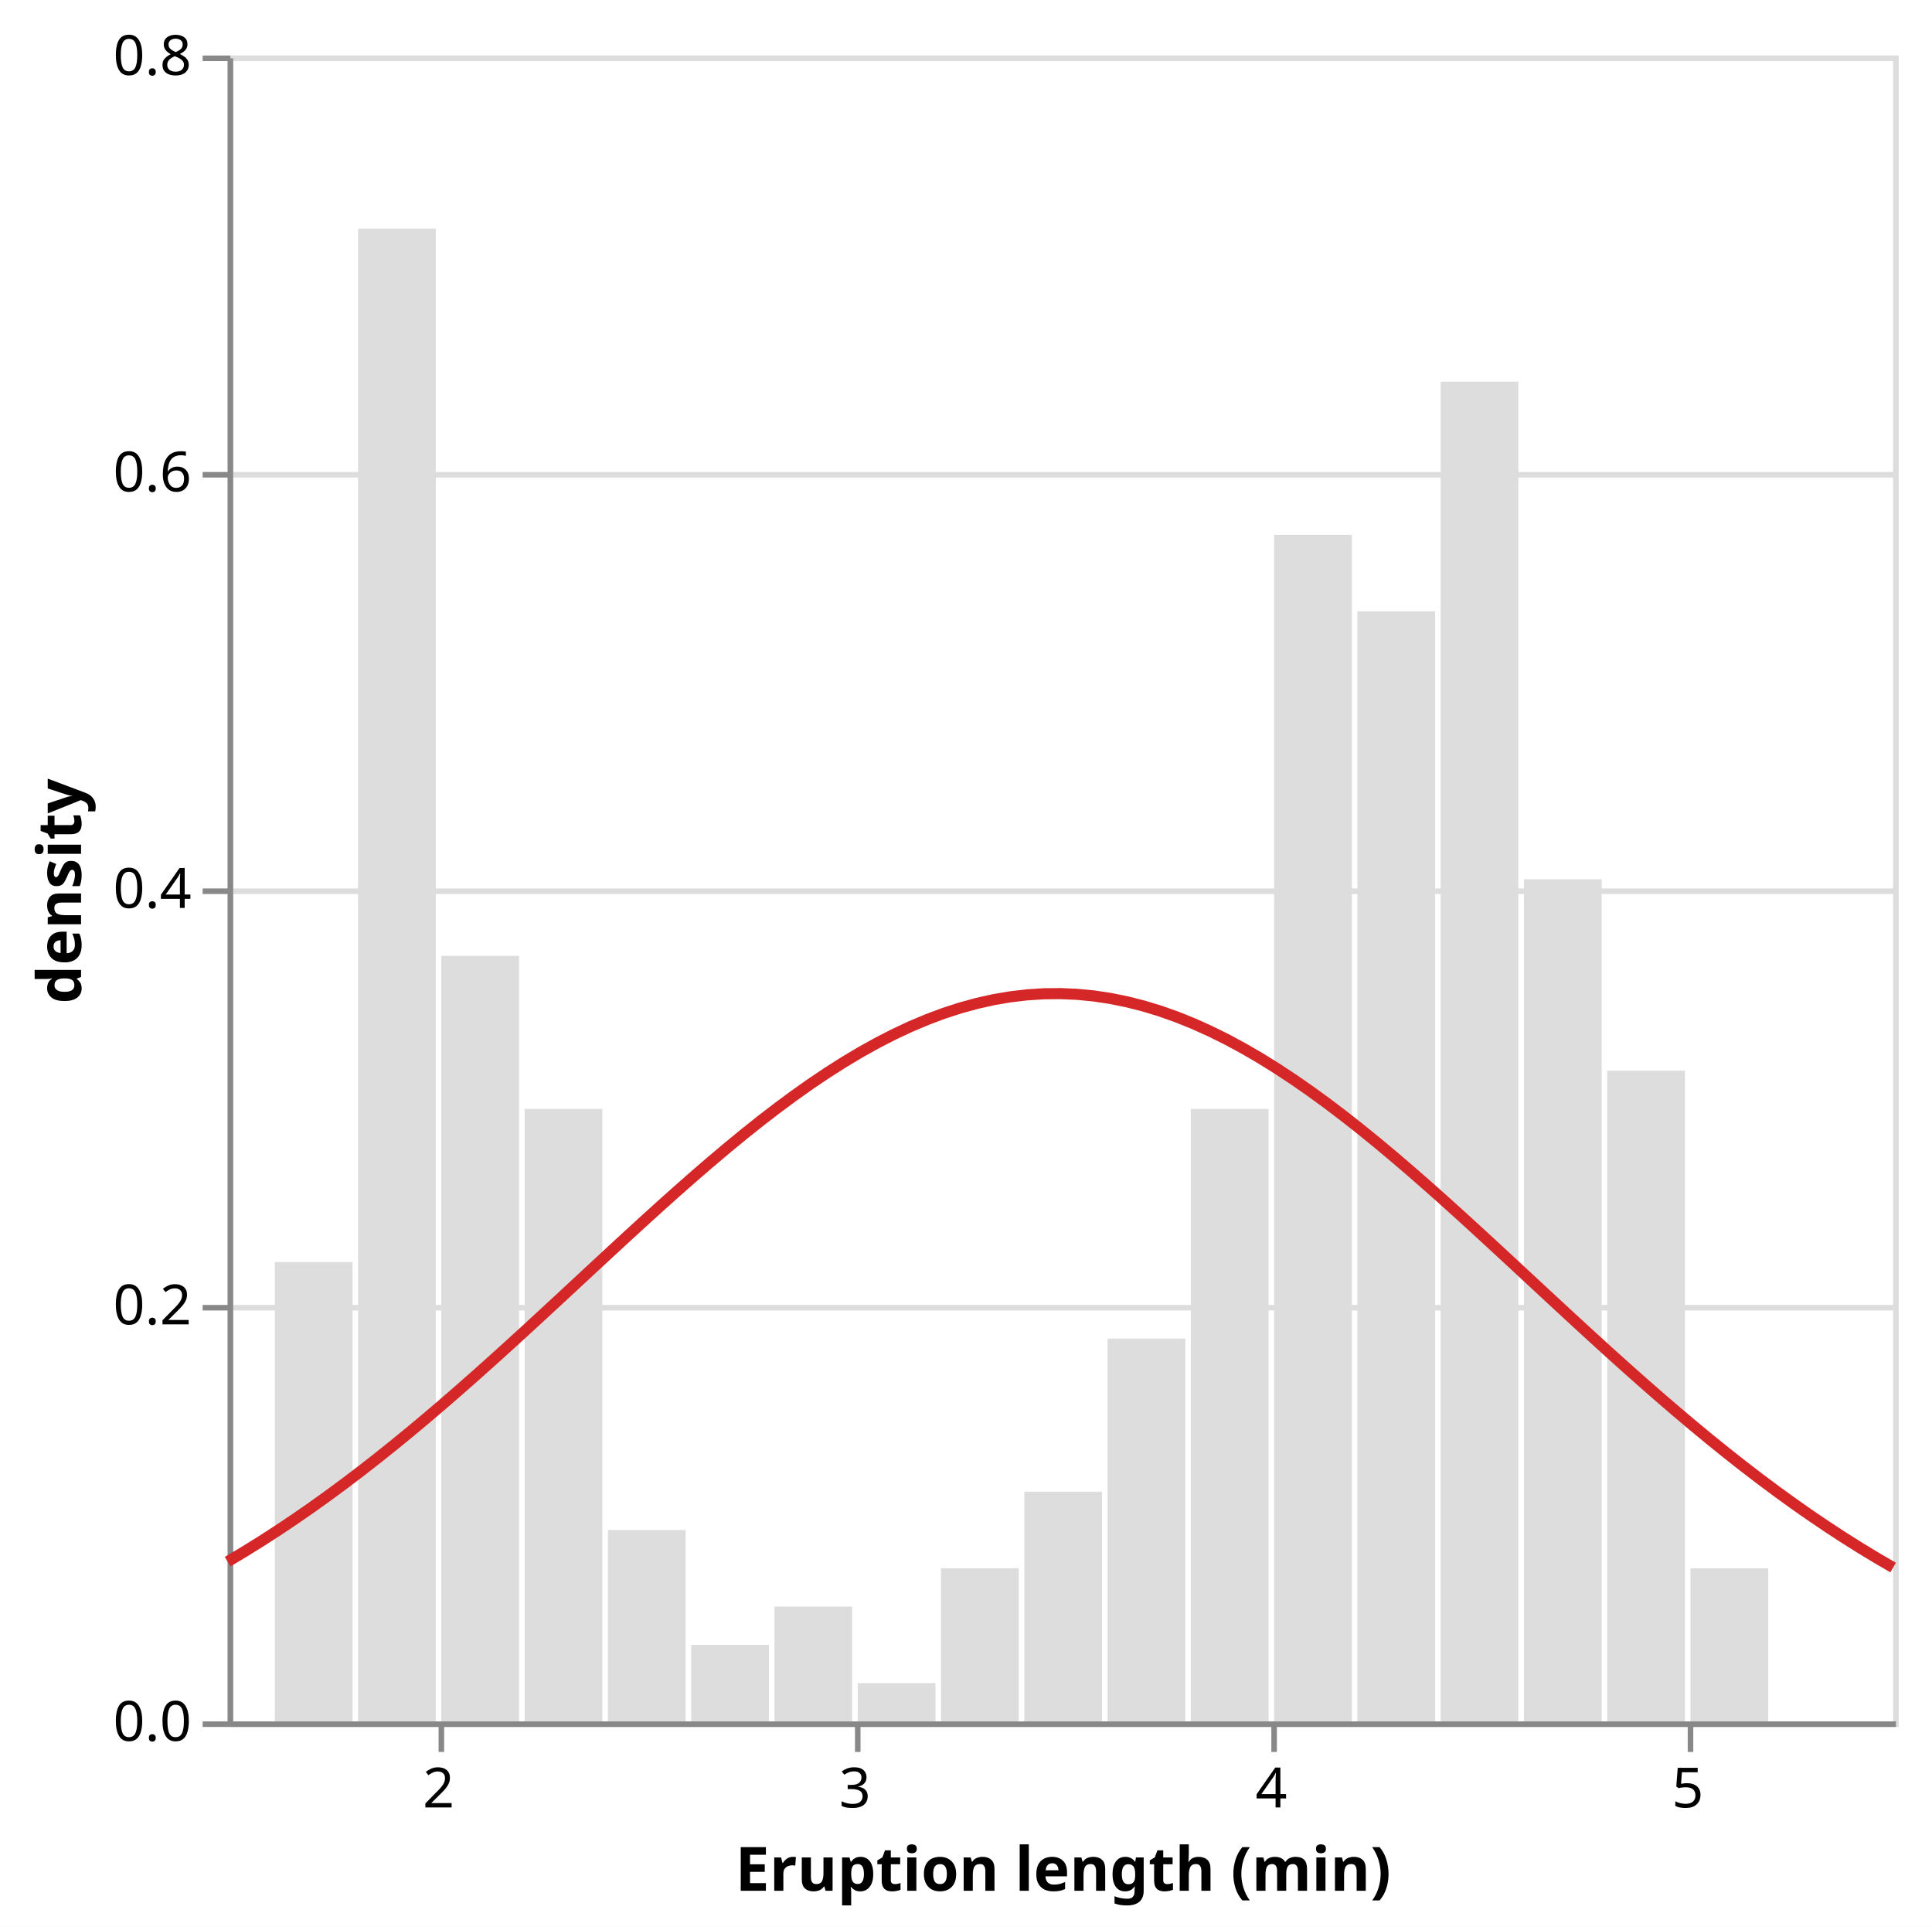
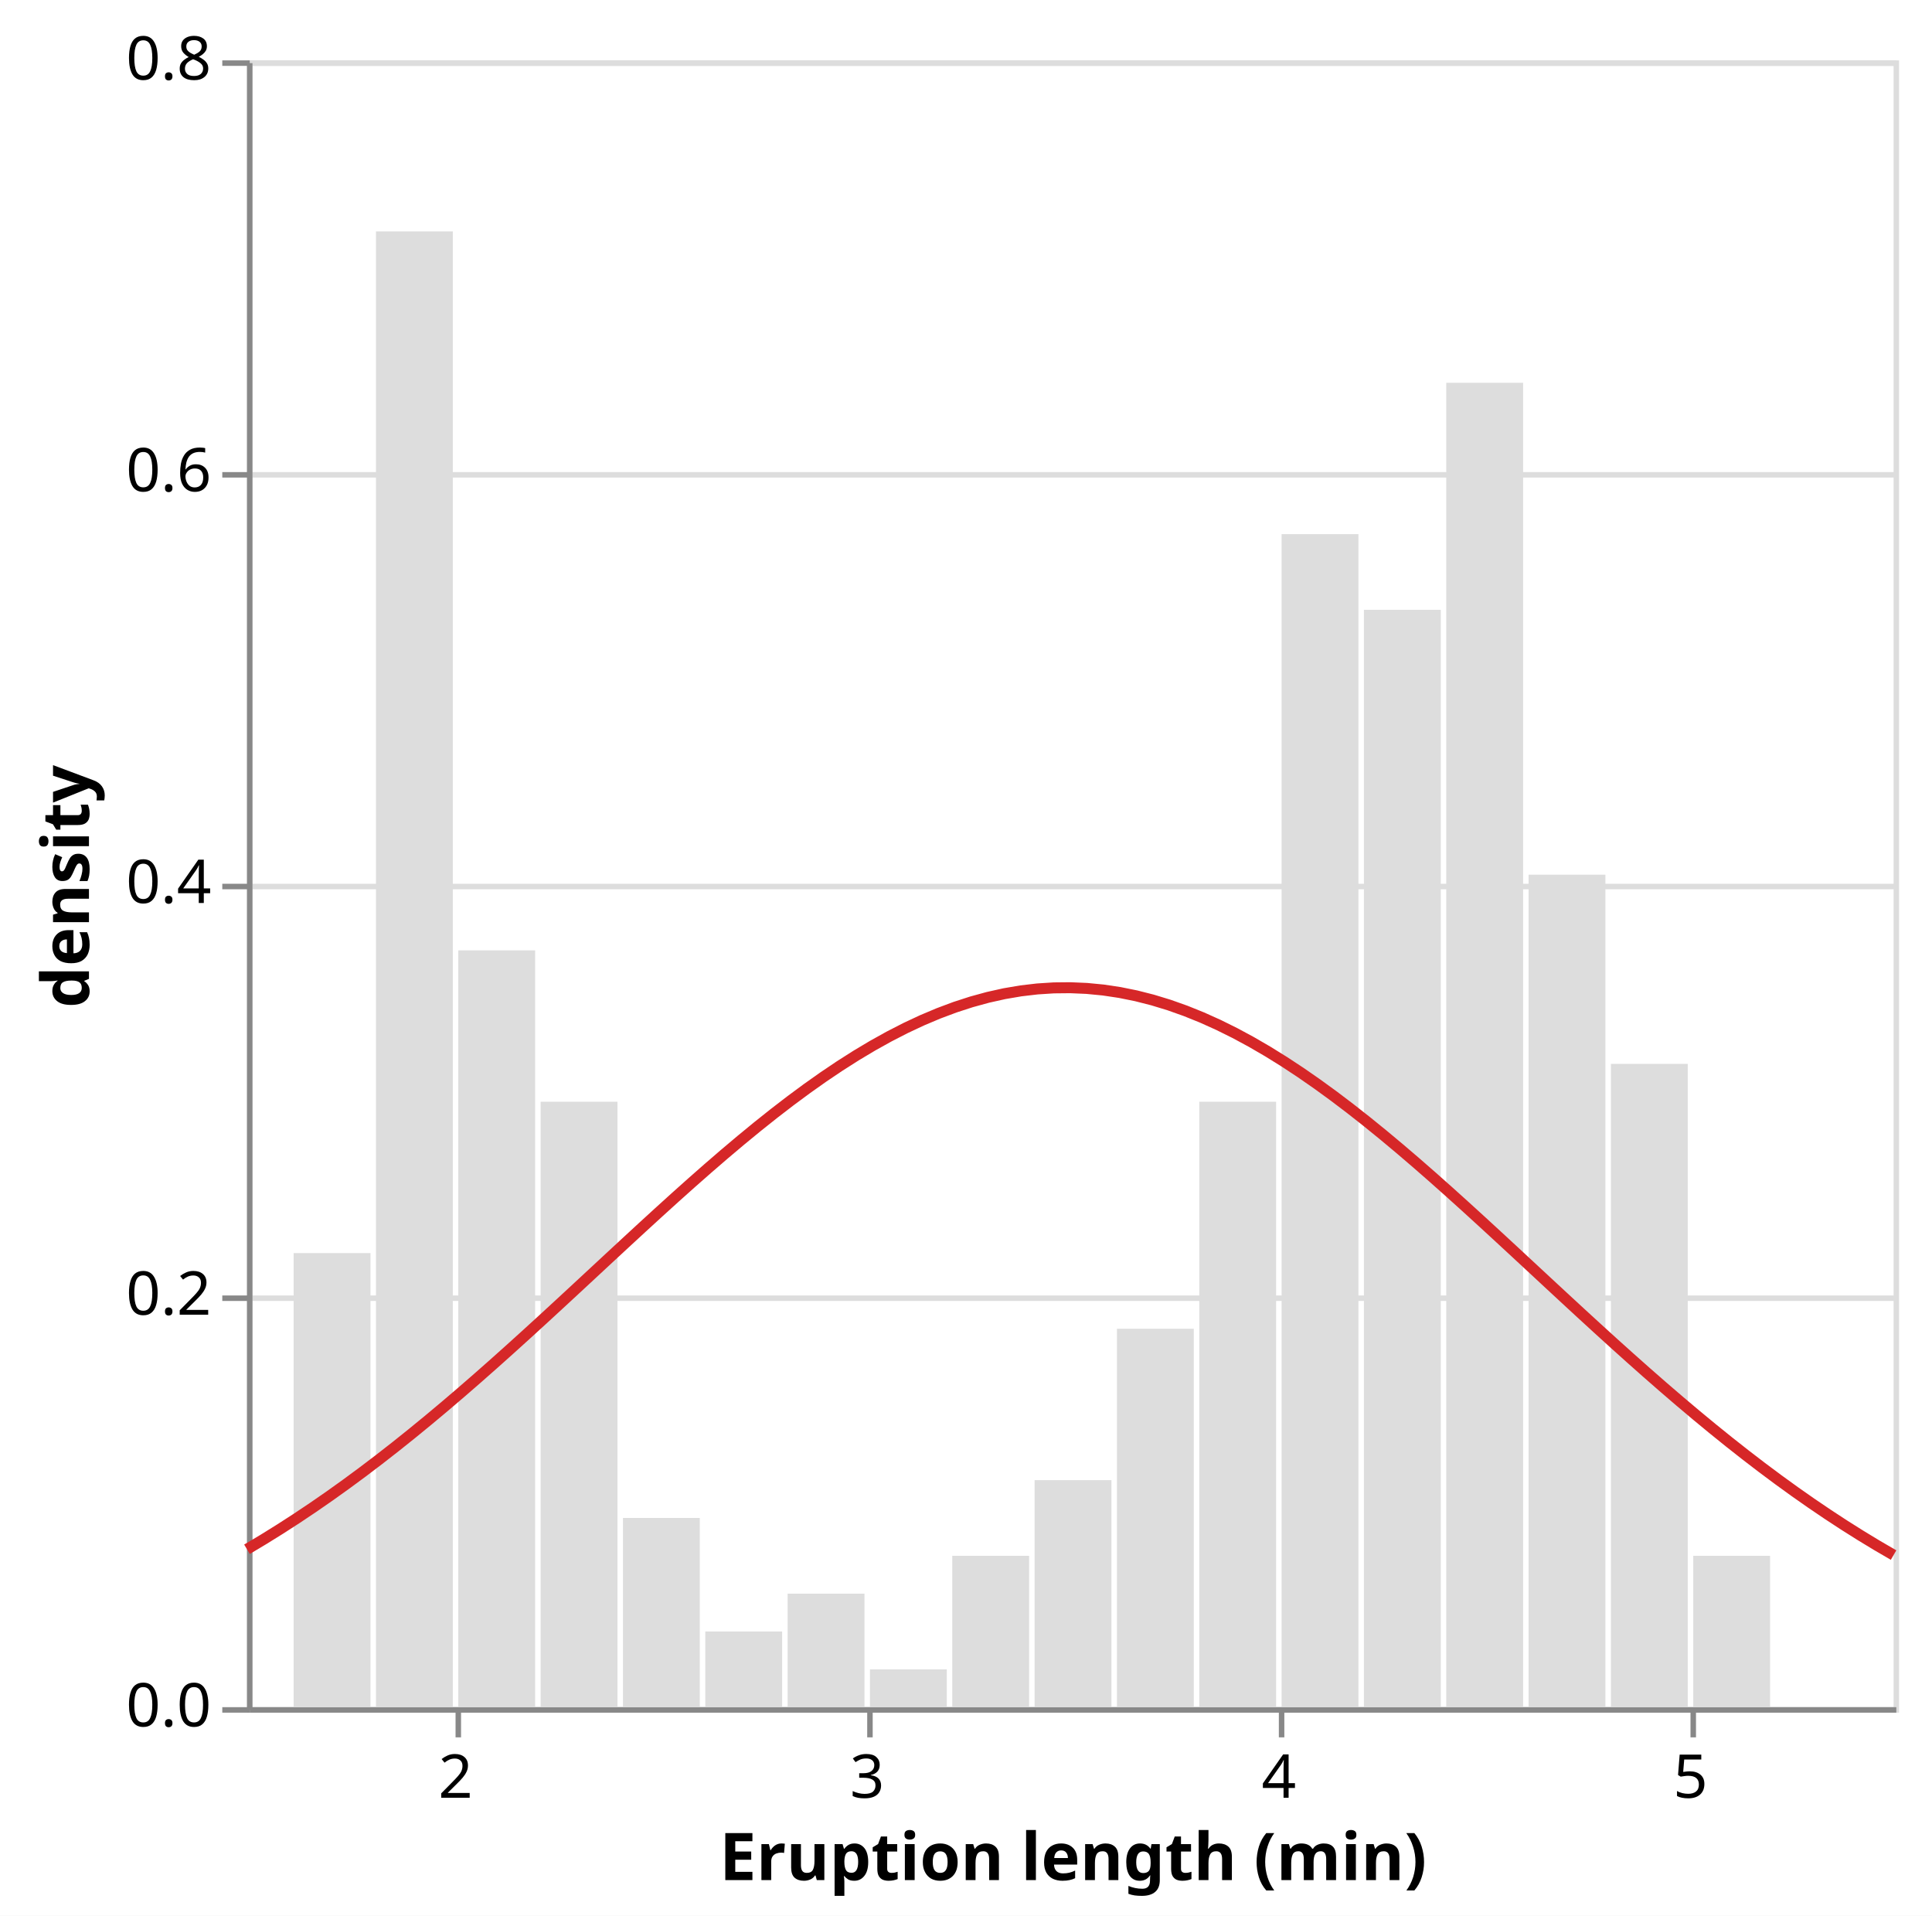
- <svg xmlns="http://www.w3.org/2000/svg" version="1.1" class="marks" width="348" height="347" viewBox="0 0 348 347">
-   <rect width="348" height="347" fill="white" />
-   <g fill="none" stroke-miterlimit="10" transform="translate(41,10)">
+ <svg xmlns="http://www.w3.org/2000/svg" version="1.1" class="marks" width="352" height="349" viewBox="0 0 352 349">
+   <rect width="352" height="349" fill="white" />
+   <g fill="none" stroke-miterlimit="10" transform="translate(45,11)">
    <g class="mark-group role-frame root" role="graphics-object" aria-roledescription="group mark container">
      <g transform="translate(0,0)">
        <path class="background" aria-hidden="true" d="M0.5,0.5h300v300h-300Z" stroke="#ddd" />
        <g>
          <g class="mark-group role-axis" aria-hidden="true">
            <g transform="translate(0.5,0.5)">
              <path class="background" aria-hidden="true" d="M0,0h0v0h0Z" pointer-events="none" />
              <g>
                <g class="mark-rule role-axis-grid" pointer-events="none">
                  <line transform="translate(0,300)" x2="300" y2="0" stroke="#ddd" stroke-width="1" opacity="1" />
                  <line transform="translate(0,225)" x2="300" y2="0" stroke="#ddd" stroke-width="1" opacity="1" />
                  <line transform="translate(0,150)" x2="300" y2="0" stroke="#ddd" stroke-width="1" opacity="1" />
                  <line transform="translate(0,75)" x2="300" y2="0" stroke="#ddd" stroke-width="1" opacity="1" />
                  <line transform="translate(0,0)" x2="300" y2="0" stroke="#ddd" stroke-width="1" opacity="1" />
                </g>
              </g>
              <path class="foreground" aria-hidden="true" d="" pointer-events="none" display="none" />
            </g>
          </g>
          <g class="mark-group role-axis" role="graphics-symbol" aria-roledescription="axis" aria-label="X-axis titled 'Eruption length (min)' for a linear scale with values from 2 to 6">
            <g transform="translate(0.5,300.5)">
              <path class="background" aria-hidden="true" d="M0,0h0v0h0Z" pointer-events="none" />
              <g>
                <g class="mark-rule role-axis-tick" pointer-events="none">
                  <line transform="translate(38,0)" x2="0" y2="5" stroke="#888" stroke-width="1" opacity="1" />
                  <line transform="translate(113,0)" x2="0" y2="5" stroke="#888" stroke-width="1" opacity="1" />
                  <line transform="translate(188,0)" x2="0" y2="5" stroke="#888" stroke-width="1" opacity="1" />
                  <line transform="translate(263,0)" x2="0" y2="5" stroke="#888" stroke-width="1" opacity="1" />
                </g>
                <g class="mark-text role-axis-label" pointer-events="none">
-                   <text text-anchor="middle" transform="translate(37.5,15)" font-family="sans-serif" font-size="10px" fill="#000" opacity="1">2</text>
-                   <text text-anchor="middle" transform="translate(112.5,15)" font-family="sans-serif" font-size="10px" fill="#000" opacity="1">3</text>
-                   <text text-anchor="middle" transform="translate(187.5,15)" font-family="sans-serif" font-size="10px" fill="#000" opacity="1">4</text>
-                   <text text-anchor="middle" transform="translate(262.5,15)" font-family="sans-serif" font-size="10px" fill="#000" opacity="1">5</text>
+                   <text text-anchor="middle" transform="translate(37.5,16)" font-family="sans-serif" font-size="11px" fill="#000" opacity="1">2</text>
+                   <text text-anchor="middle" transform="translate(112.5,16)" font-family="sans-serif" font-size="11px" fill="#000" opacity="1">3</text>
+                   <text text-anchor="middle" transform="translate(187.5,16)" font-family="sans-serif" font-size="11px" fill="#000" opacity="1">4</text>
+                   <text text-anchor="middle" transform="translate(262.5,16)" font-family="sans-serif" font-size="11px" fill="#000" opacity="1">5</text>
                </g>
                <g class="mark-rule role-axis-domain" pointer-events="none">
                  <line transform="translate(0,0)" x2="300" y2="0" stroke="#888" stroke-width="1" opacity="1" />
                </g>
                <g class="mark-text role-axis-title" pointer-events="none">
-                   <text text-anchor="middle" transform="translate(150,30)" font-family="sans-serif" font-size="11px" font-weight="bold" fill="#000" opacity="1">Eruption length (min)</text>
+                   <text text-anchor="middle" transform="translate(150,31)" font-family="sans-serif" font-size="12px" font-weight="bold" fill="#000" opacity="1">Eruption length (min)</text>
                </g>
              </g>
              <path class="foreground" aria-hidden="true" d="" pointer-events="none" display="none" />
            </g>
          </g>
          <g class="mark-group role-axis" role="graphics-symbol" aria-roledescription="axis" aria-label="Y-axis titled 'density' for a linear scale with values from 0.0 to 0.8">
            <g transform="translate(0.5,0.5)">
              <path class="background" aria-hidden="true" d="M0,0h0v0h0Z" pointer-events="none" />
              <g>
                <g class="mark-rule role-axis-tick" pointer-events="none">
                  <line transform="translate(0,300)" x2="-5" y2="0" stroke="#888" stroke-width="1" opacity="1" />
                  <line transform="translate(0,225)" x2="-5" y2="0" stroke="#888" stroke-width="1" opacity="1" />
                  <line transform="translate(0,150)" x2="-5" y2="0" stroke="#888" stroke-width="1" opacity="1" />
                  <line transform="translate(0,75)" x2="-5" y2="0" stroke="#888" stroke-width="1" opacity="1" />
                  <line transform="translate(0,0)" x2="-5" y2="0" stroke="#888" stroke-width="1" opacity="1" />
                </g>
                <g class="mark-text role-axis-label" pointer-events="none">
-                   <text text-anchor="end" transform="translate(-7,303)" font-family="sans-serif" font-size="10px" fill="#000" opacity="1">0.0</text>
-                   <text text-anchor="end" transform="translate(-7,228)" font-family="sans-serif" font-size="10px" fill="#000" opacity="1">0.2</text>
-                   <text text-anchor="end" transform="translate(-7,153)" font-family="sans-serif" font-size="10px" fill="#000" opacity="1">0.4</text>
-                   <text text-anchor="end" transform="translate(-7,78)" font-family="sans-serif" font-size="10px" fill="#000" opacity="1">0.6</text>
-                   <text text-anchor="end" transform="translate(-7,3)" font-family="sans-serif" font-size="10px" fill="#000" opacity="1">0.8</text>
+                   <text text-anchor="end" transform="translate(-7,303)" font-family="sans-serif" font-size="11px" fill="#000" opacity="1">0.0</text>
+                   <text text-anchor="end" transform="translate(-7,228)" font-family="sans-serif" font-size="11px" fill="#000" opacity="1">0.2</text>
+                   <text text-anchor="end" transform="translate(-7,153)" font-family="sans-serif" font-size="11px" fill="#000" opacity="1">0.4</text>
+                   <text text-anchor="end" transform="translate(-7,78)" font-family="sans-serif" font-size="11px" fill="#000" opacity="1">0.6</text>
+                   <text text-anchor="end" transform="translate(-7,3)" font-family="sans-serif" font-size="11px" fill="#000" opacity="1">0.8</text>
                </g>
                <g class="mark-rule role-axis-domain" pointer-events="none">
                  <line transform="translate(0,300)" x2="0" y2="-300" stroke="#888" stroke-width="1" opacity="1" />
                </g>
                <g class="mark-text role-axis-title" pointer-events="none">
-                   <text text-anchor="middle" transform="translate(-24.90137,150) rotate(-90) translate(0,-2)" font-family="sans-serif" font-size="11px" font-weight="bold" fill="#000" opacity="1">density</text>
+                   <text text-anchor="middle" transform="translate(-26.2915,150) rotate(-90) translate(0,-3)" font-family="sans-serif" font-size="12px" font-weight="bold" fill="#000" opacity="1">density</text>
                </g>
              </g>
              <path class="foreground" aria-hidden="true" d="" pointer-events="none" display="none" />
            </g>
          </g>
          <g class="mark-rect role-mark layer_0_marks" role="graphics-object" aria-roledescription="rect mark container">
            <path aria-label="Eruption length (min): 3.6 – 3.8; density: 0.183823529412" role="graphics-symbol" aria-roledescription="bar" d="M158.5,231.066h14v68.934h-14Z" fill="#DDDDDD" />
            <path aria-label="Eruption length (min): 1.8 – 2; density: 0.716911764706" role="graphics-symbol" aria-roledescription="bar" d="M23.5,31.158h14v268.842h-14Z" fill="#DDDDDD" />
            <path aria-label="Eruption length (min): 3.2 – 3.4; density: 0.0735294117647" role="graphics-symbol" aria-roledescription="bar" d="M128.5,272.426h14v27.574h-14Z" fill="#DDDDDD" />
            <path aria-label="Eruption length (min): 2.2 – 2.4; density: 0.294117647059" role="graphics-symbol" aria-roledescription="bar" d="M53.5,189.706h14v110.294h-14Z" fill="#DDDDDD" />
            <path aria-label="Eruption length (min): 4.4 – 4.6; density: 0.643382352941" role="graphics-symbol" aria-roledescription="bar" d="M218.5,58.732h14v241.268h-14Z" fill="#DDDDDD" />
            <path aria-label="Eruption length (min): 2.8 – 3; density: 0.0551470588235" role="graphics-symbol" aria-roledescription="bar" d="M98.5,279.32h14v20.68h-14Z" fill="#DDDDDD" />
            <path aria-label="Eruption length (min): 4.6 – 4.8; density: 0.404411764706" role="graphics-symbol" aria-roledescription="bar" d="M233.5,148.346h14v151.654h-14Z" fill="#DDDDDD" />
            <path aria-label="Eruption length (min): 4.2 – 4.4; density: 0.533088235294" role="graphics-symbol" aria-roledescription="bar" d="M203.5,100.092h14v199.908h-14Z" fill="#DDDDDD" />
            <path aria-label="Eruption length (min): 3.8 – 4; density: 0.294117647059" role="graphics-symbol" aria-roledescription="bar" d="M173.5,189.706h14v110.294h-14Z" fill="#DDDDDD" />
            <path aria-label="Eruption length (min): 1.6 – 1.8; density: 0.220588235294" role="graphics-symbol" aria-roledescription="bar" d="M8.5,217.279h14v82.721h-14Z" fill="#DDDDDD" />
            <path aria-label="Eruption length (min): 2 – 2.2; density: 0.367647058824" role="graphics-symbol" aria-roledescription="bar" d="M38.5,162.132h14v137.868h-14Z" fill="#DDDDDD" />
            <path aria-label="Eruption length (min): 4.8 – 5; density: 0.3125" role="graphics-symbol" aria-roledescription="bar" d="M248.5,182.813h14v117.187h-14Z" fill="#DDDDDD" />
            <path aria-label="Eruption length (min): 3.4 – 3.6; density: 0.110294117647" role="graphics-symbol" aria-roledescription="bar" d="M143.5,258.64h14v41.36h-14Z" fill="#DDDDDD" />
            <path aria-label="Eruption length (min): 3 – 3.2; density: 0.0183823529412" role="graphics-symbol" aria-roledescription="bar" d="M113.5,293.107h14v6.893h-14Z" fill="#DDDDDD" />
            <path aria-label="Eruption length (min): 4 – 4.2; density: 0.569852941176" role="graphics-symbol" aria-roledescription="bar" d="M188.5,86.305h14v213.695h-14Z" fill="#DDDDDD" />
            <path aria-label="Eruption length (min): 5 – 5.2; density: 0.0735294117647" role="graphics-symbol" aria-roledescription="bar" d="M263.5,272.426h14v27.574h-14Z" fill="#DDDDDD" />
            <path aria-label="Eruption length (min): 2.6 – 2.8; density: 0.0367647058824" role="graphics-symbol" aria-roledescription="bar" d="M83.5,286.213h14v13.787h-14Z" fill="#DDDDDD" />
            <path aria-label="Eruption length (min): 2.4 – 2.6; density: 0.0919117647059" role="graphics-symbol" aria-roledescription="bar" d="M68.5,265.533h14v34.467h-14Z" fill="#DDDDDD" />
          </g>
          <g class="mark-line role-mark layer_1_marks" role="graphics-object" aria-roledescription="line mark container">
            <path aria-label="Eruption length (min): 1.5; density: 0.0767110258407" role="graphics-symbol" aria-roledescription="line mark" d="M0,271.233L3,269.442L6,267.578L9,265.643L12,263.638L15,261.562L18,259.418L21,257.207L24,254.931L27,252.592L30,250.193L33,247.737L36,245.227L39,242.667L42,240.06L45,237.413L48,234.728L51,232.012L54,229.27L57,226.508L60,223.731L63,220.947L66,218.161L69,215.382L72,212.615L75,209.869L78,207.15L81,204.467L84,201.827L87,199.238L90,196.708L93,194.244L96,191.854L99,189.546L102,187.327L105,185.204L108,183.185L111,181.277L114,179.485L117,177.817L120,176.277L123,174.872L126,173.607L129,172.485L132,171.511L135,170.689L138,170.021L141,169.51L144,169.158L147,168.965L150,168.934L153,169.064L156,169.354L159,169.803L162,170.41L165,171.173L168,172.088L171,173.153L174,174.363L177,175.714L180,177.202L183,178.821L186,180.565L189,182.429L192,184.406L195,186.489L198,188.671L201,190.945L204,193.304L207,195.74L210,198.246L213,200.813L216,203.434L219,206.101L222,208.807L225,211.543L228,214.303L231,217.078L234,219.862L237,222.648L240,225.428L243,228.197L246,230.948L249,233.675L252,236.372L255,239.035L258,241.658L261,244.236L264,246.766L267,249.244L270,251.666L273,254.028L276,256.329L279,258.566L282,260.736L285,262.838L288,264.871L291,266.834L294,268.725L297,270.545L300,272.292" stroke="#D62728" stroke-width="2" />
          </g>
        </g>
        <path class="foreground" aria-hidden="true" d="" display="none" />
      </g>
    </g>
  </g>
</svg>
